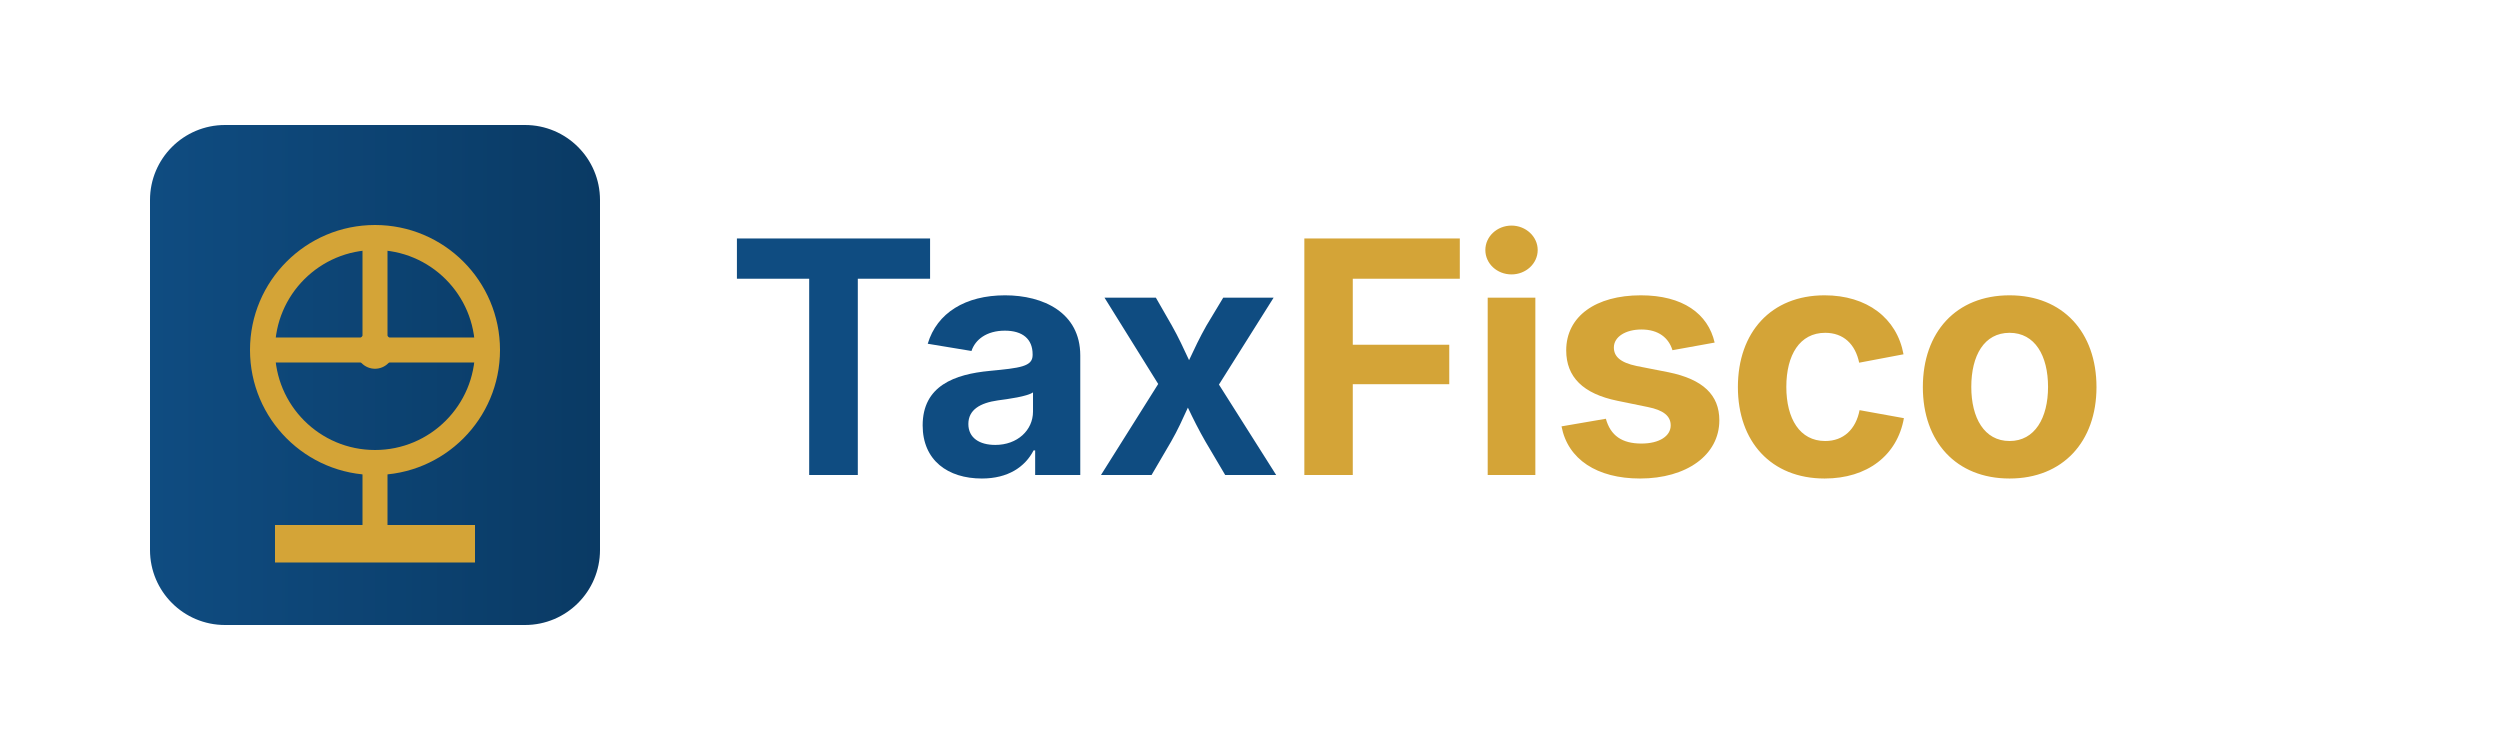
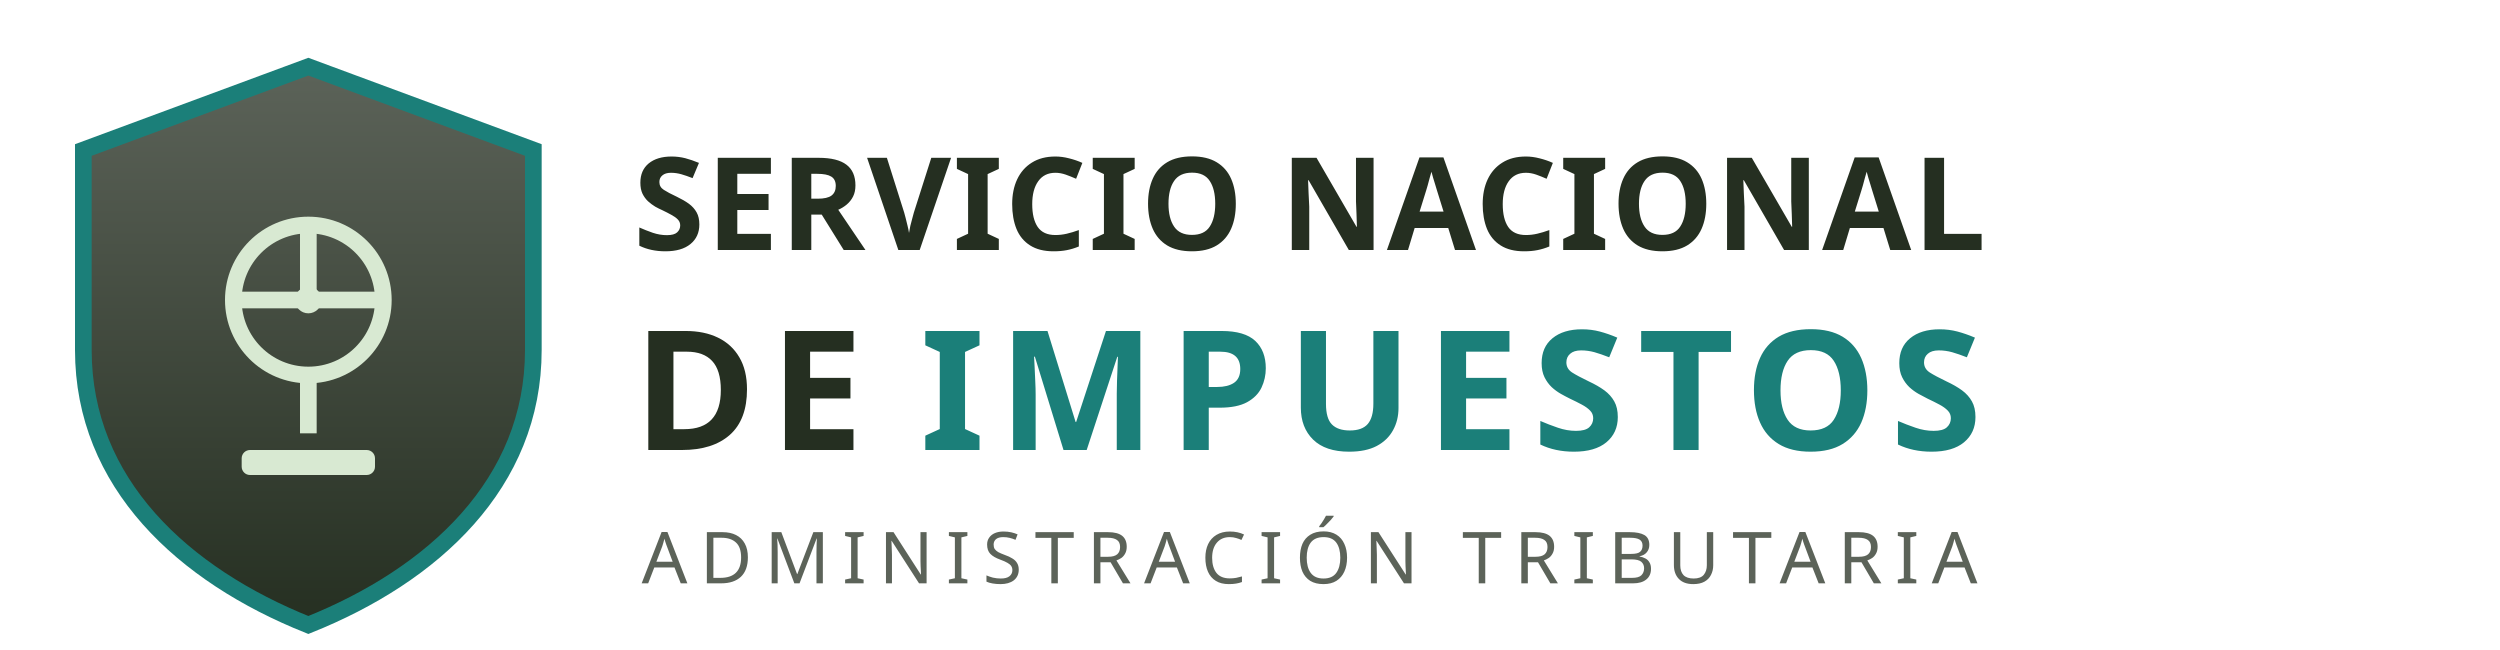
- <svg xmlns="http://www.w3.org/2000/svg" viewBox="0 0 200 60" width="200" height="60">
+ <svg xmlns="http://www.w3.org/2000/svg" viewBox="0 0 300 78" width="300" height="78" role="img" aria-label="Servicio Nacional de Impuestos">
  <defs>
-     <linearGradient id="g1" x1="0%" y1="0%" x2="100%" y2="0%">
-       <stop offset="0%" style="stop-color:#0F4C81" />
-       <stop offset="100%" style="stop-color:#0a3a64" />
+     <linearGradient id="shield" x1="0%" y1="0%" x2="0%" y2="100%">
+       <stop offset="0%" stop-color="#5c6359" />
+       <stop offset="100%" stop-color="#252f21" />
    </linearGradient>
  </defs>
-   <g transform="translate(8, 8)">
-     <rect x="4" y="2" width="36" height="40" rx="6" fill="url(#g1)" />
-     <circle cx="22" cy="20" r="9" fill="none" stroke="#D4A437" stroke-width="2" />
-     <line x1="22" y1="20" x2="22" y2="11" stroke="#D4A437" stroke-width="2" />
-     <line x1="13" y1="20" x2="31" y2="20" stroke="#D4A437" stroke-width="2" />
-     <line x1="22" y1="29" x2="22" y2="36" stroke="#D4A437" stroke-width="2" />
-     <circle cx="22" cy="20" r="1.5" fill="#D4A437" />
-     <rect x="14" y="34" width="16" height="3" fill="#D4A437" />
+   <g transform="translate(6, 6)">
+     <path d="M31 2 L58 12 V36 C58 52 46 63 31 69 C16 63 4 52 4 36 V12 Z" fill="url(#shield)" />
+     <path d="M31 2 L58 12 V36 C58 52 46 63 31 69 C16 63 4 52 4 36 V12 Z" fill="none" stroke="#1b7f79" stroke-width="2" />
+     <circle cx="31" cy="30" r="9" fill="none" stroke="#d8e9d2" stroke-width="2" />
+     <line x1="31" y1="30" x2="31" y2="21" stroke="#d8e9d2" stroke-width="2" />
+     <line x1="22" y1="30" x2="40" y2="30" stroke="#d8e9d2" stroke-width="2" />
+     <line x1="31" y1="39" x2="31" y2="46" stroke="#d8e9d2" stroke-width="2" />
+     <circle cx="31" cy="30" r="1.6" fill="#d8e9d2" />
+     <rect x="23" y="48" width="16" height="3" rx="1" fill="#d8e9d2" />
  </g>
-   <text x="58" y="38" font-family="Inter, system-ui, sans-serif" font-size="26" font-weight="700" fill="#0F4C81" letter-spacing="-0.5">Tax<tspan fill="#D4A437">Fisco</tspan>
-   </text>
+   <g font-family="Montserrat, system-ui, sans-serif">
+     <text x="76" y="30" font-size="15.5" font-weight="700" fill="#252f21" letter-spacing="0.2">SERVICIO NACIONAL</text>
+     <text x="76" y="54" font-size="20" font-weight="800" fill="#252f21" letter-spacing="1.6">DE <tspan fill="#1b7f79">IMPUESTOS</tspan>
+     </text>
+     <text x="77" y="70" font-size="8.6" font-weight="500" fill="#5c6359" letter-spacing="1.5">ADMINISTRACIÓN TRIBUTARIA</text>
+   </g>
</svg>
